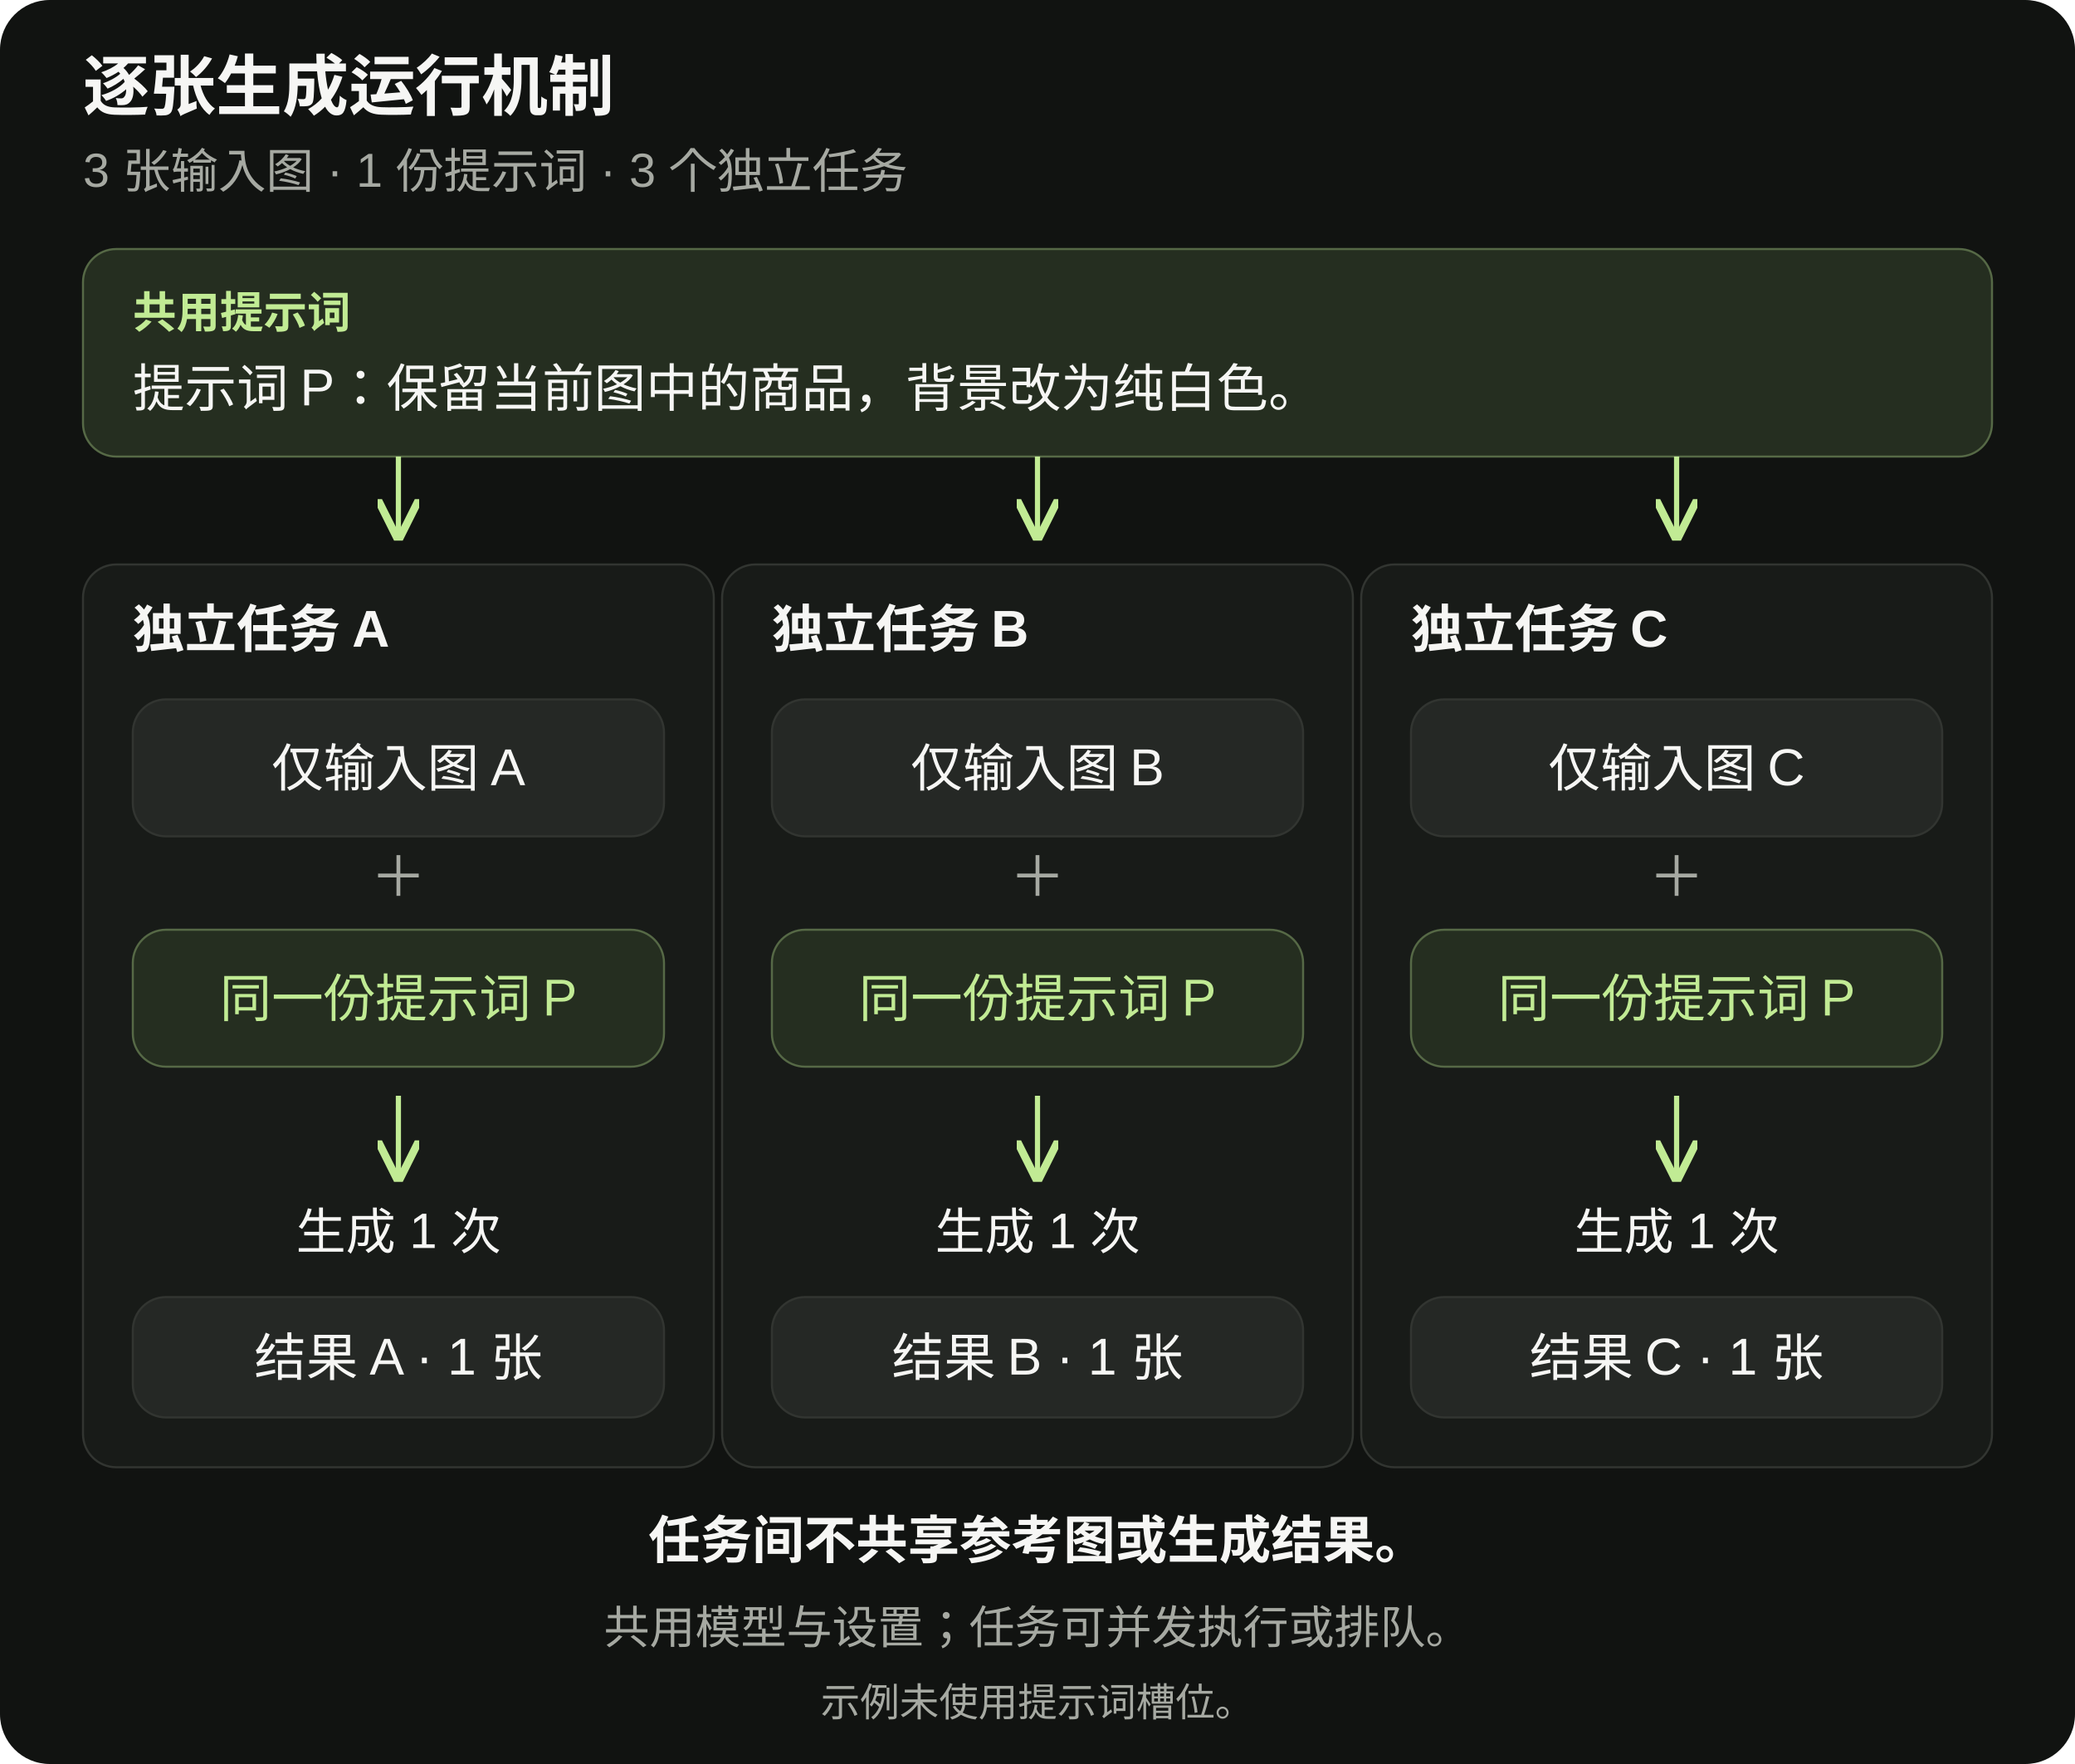
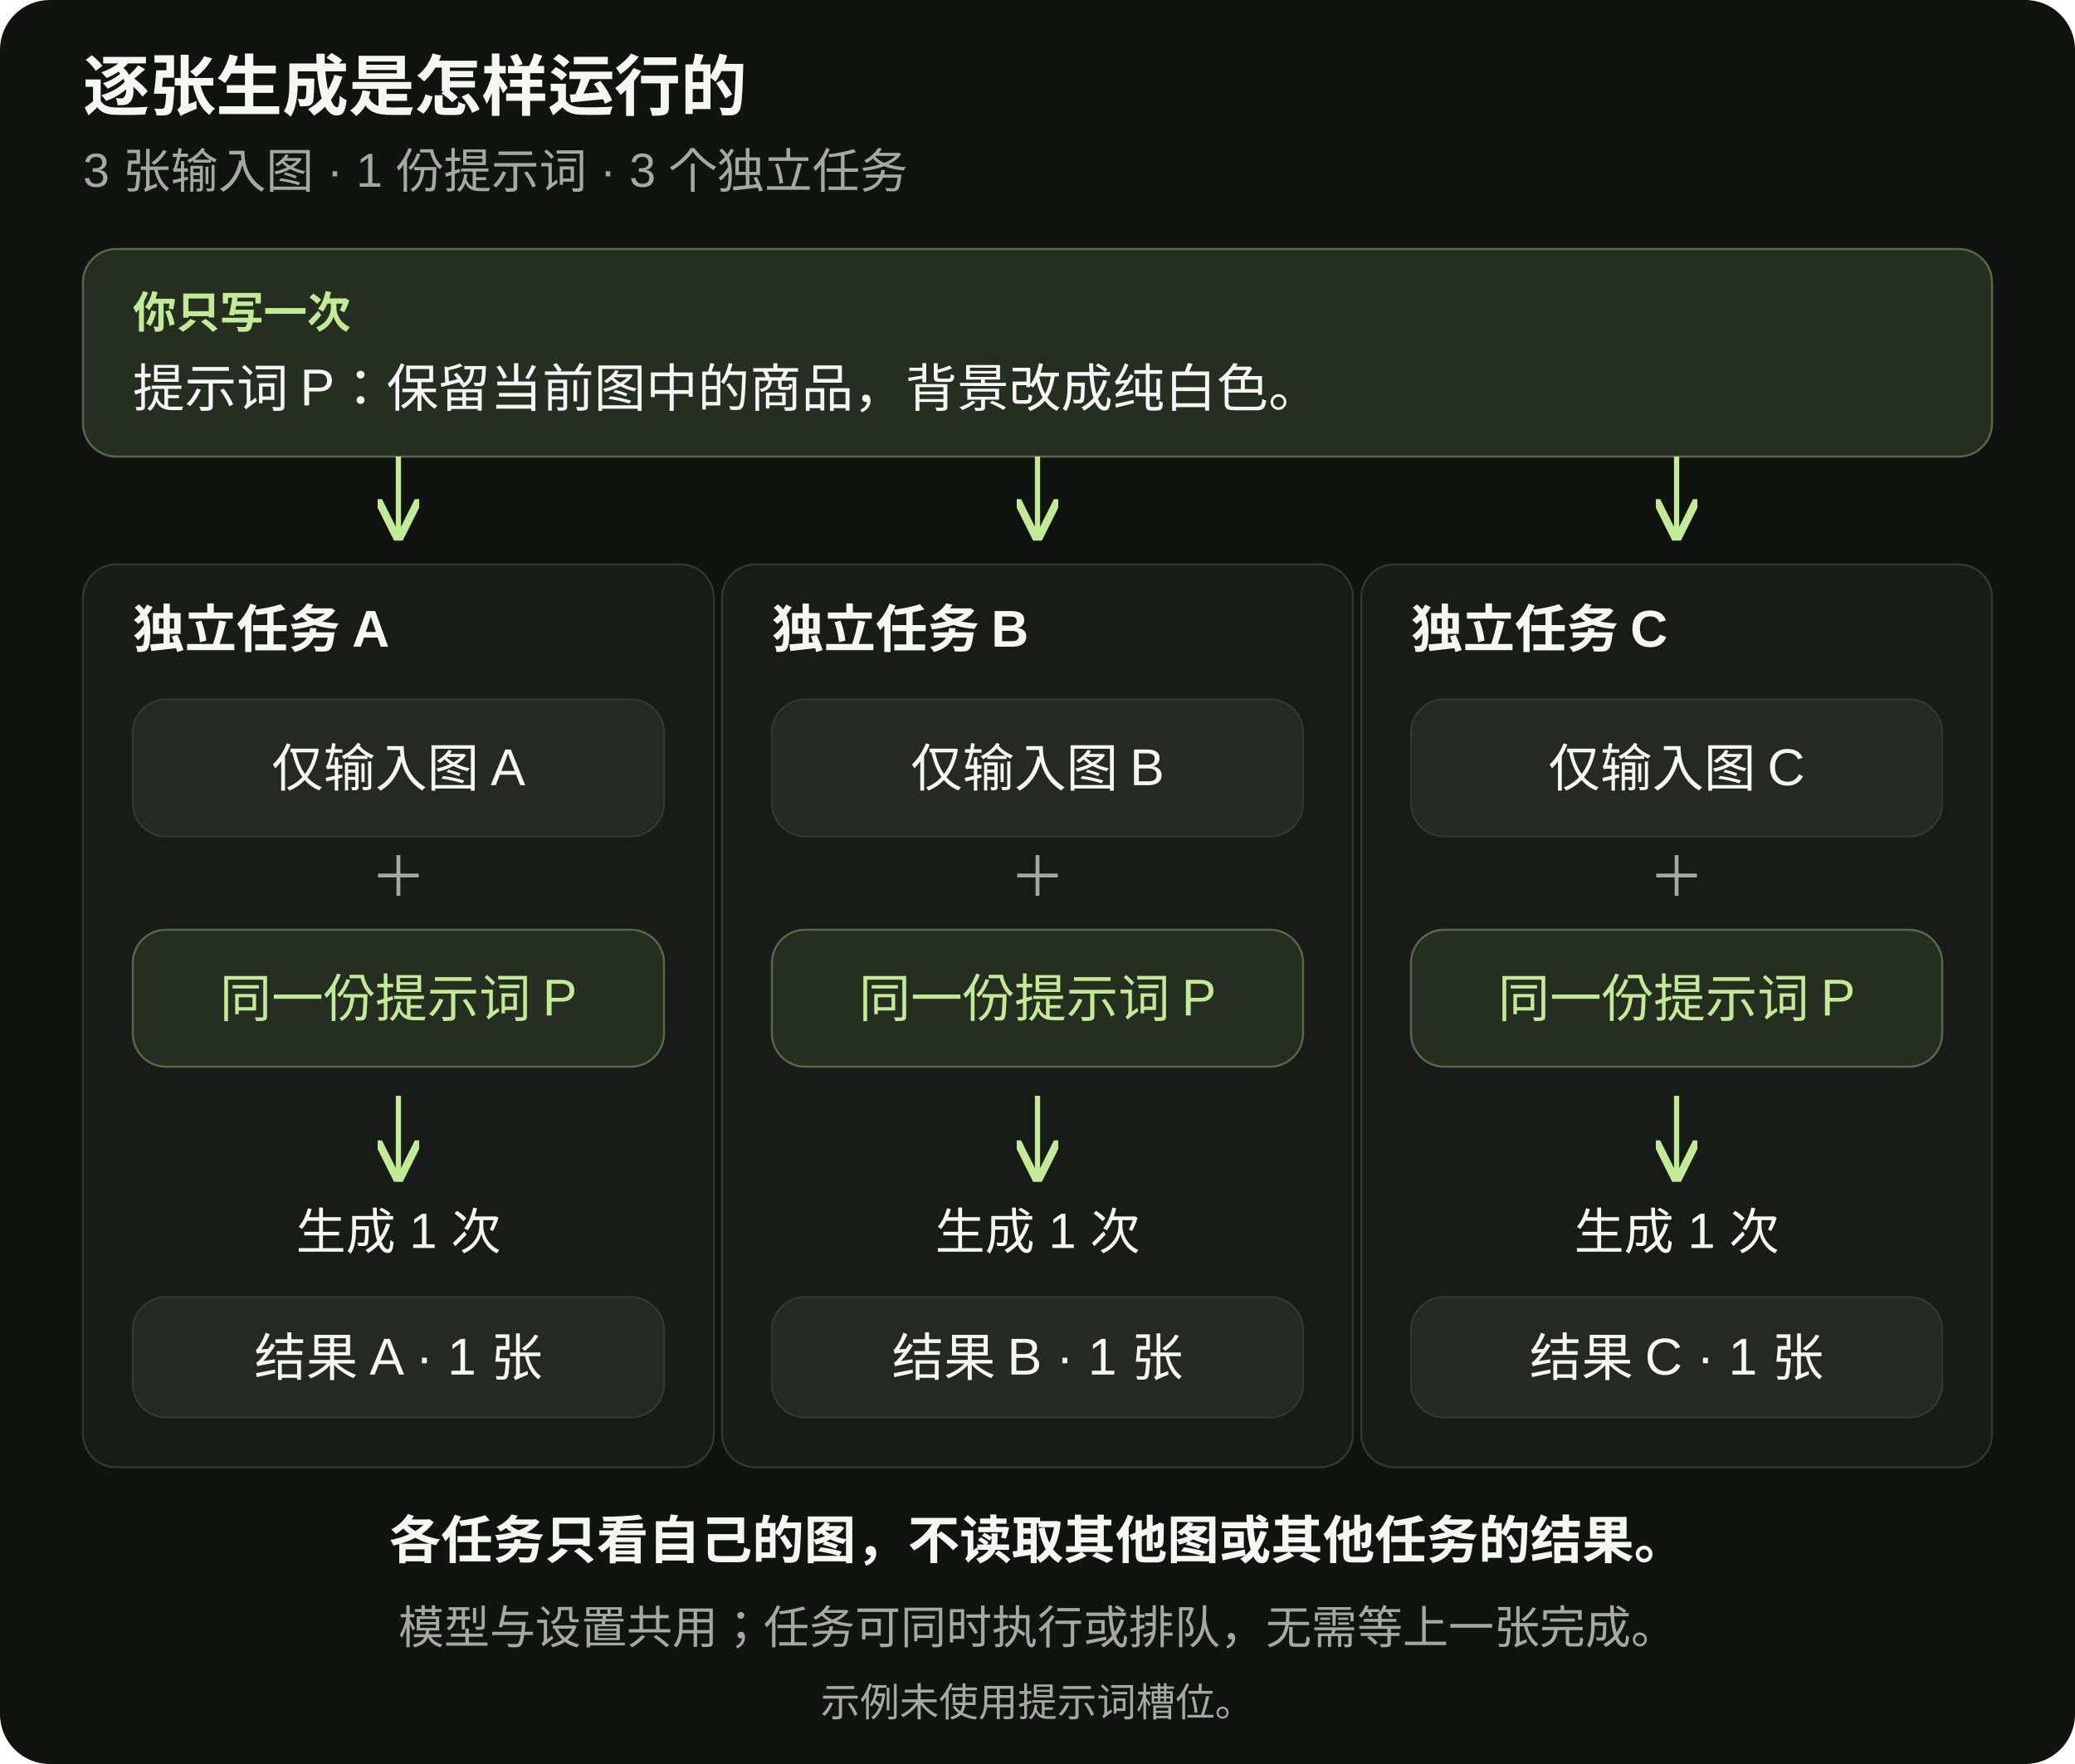
<svg xmlns="http://www.w3.org/2000/svg" width="1000" height="850" viewBox="0 0 1000 850" role="img">
  <defs>
    <marker id="arrow" markerWidth="8" markerHeight="8" refX="7" refY="4" orient="auto">
      <path d="M0 0 L8 4 L0 8" fill="none" stroke="#c1eb94" stroke-width="1.5" />
    </marker>
  </defs>
  <rect width="1000" height="850" rx="24" fill="#111311" />
  <g font-family="PingFang SC, Arial, sans-serif" fill="#f6f6f4">
-     <text x="40" y="53" font-size="32" fill="#f6f6f4" font-weight="600" text-anchor="start">逐张生成运行机制</text>
+     <text x="40" y="53" font-size="32" fill="#f6f6f4" font-weight="600" text-anchor="start">逐张生成是怎样运行的</text>
    <text x="40" y="90" font-size="23" fill="#a6a9a2" font-weight="400" text-anchor="start">3 张输入图 · 1 份提示词 · 3 个独立任务</text>
    <rect x="40" y="120" width="920" height="100" rx="16" fill="#252e20" stroke="#566946" />
-     <text x="64" y="158" font-size="21" fill="#c1eb94" font-weight="600" text-anchor="start">共用提示词</text>
-     <text x="64" y="196" font-size="25" fill="#f6f6f4" font-weight="400" text-anchor="start">提示词 P：保留当前图中的商品，背景改为纯白色。</text>
+     <text x="64" y="158" font-size="21" fill="#c1eb94" font-weight="600" text-anchor="start">你只写一次</text>
+     <text x="64" y="196" font-size="25" fill="#f6f6f4" font-weight="400" text-anchor="start">提示词 P：保留当前图中的商品，背景改成纯白色。</text>
    <path d="M192 220 V258" fill="none" stroke="#c1eb94" stroke-width="2.5" marker-end="url(#arrow)" />
    <path d="M500 220 V258" fill="none" stroke="#c1eb94" stroke-width="2.5" marker-end="url(#arrow)" />
    <path d="M808 220 V258" fill="none" stroke="#c1eb94" stroke-width="2.5" marker-end="url(#arrow)" />
    <rect x="40" y="272" width="304" height="435" rx="16" fill="#181b18" stroke="#323531" />
    <text x="64" y="312" font-size="25" fill="#f6f6f4" font-weight="600" text-anchor="start">独立任务 A</text>
    <rect x="64" y="337" width="256" height="66" rx="16" fill="#252825" stroke="#323531" />
    <text x="192" y="379" font-size="25" fill="#f6f6f4" font-weight="400" text-anchor="middle">仅输入图 A</text>
    <text x="192" y="432" font-size="27" fill="#a6a9a2" font-weight="400" text-anchor="middle">＋</text>
    <rect x="64" y="448" width="256" height="66" rx="16" fill="#252e20" stroke="#566946" />
    <text x="192" y="490" font-size="25" fill="#c1eb94" font-weight="400" text-anchor="middle">同一份提示词 P</text>
    <path d="M192 528 V567" fill="none" stroke="#c1eb94" stroke-width="2.5" marker-end="url(#arrow)" />
    <text x="192" y="602" font-size="24" fill="#f6f6f4" font-weight="400" text-anchor="middle">生成 1 次</text>
    <rect x="64" y="625" width="256" height="58" rx="16" fill="#252825" stroke="#323531" />
    <text x="192" y="663" font-size="25" fill="#f6f6f4" font-weight="400" text-anchor="middle">结果 A · 1 张</text>
    <rect x="348" y="272" width="304" height="435" rx="16" fill="#181b18" stroke="#323531" />
    <text x="372" y="312" font-size="25" fill="#f6f6f4" font-weight="600" text-anchor="start">独立任务 B</text>
    <rect x="372" y="337" width="256" height="66" rx="16" fill="#252825" stroke="#323531" />
    <text x="500" y="379" font-size="25" fill="#f6f6f4" font-weight="400" text-anchor="middle">仅输入图 B</text>
    <text x="500" y="432" font-size="27" fill="#a6a9a2" font-weight="400" text-anchor="middle">＋</text>
    <rect x="372" y="448" width="256" height="66" rx="16" fill="#252e20" stroke="#566946" />
    <text x="500" y="490" font-size="25" fill="#c1eb94" font-weight="400" text-anchor="middle">同一份提示词 P</text>
    <path d="M500 528 V567" fill="none" stroke="#c1eb94" stroke-width="2.5" marker-end="url(#arrow)" />
    <text x="500" y="602" font-size="24" fill="#f6f6f4" font-weight="400" text-anchor="middle">生成 1 次</text>
    <rect x="372" y="625" width="256" height="58" rx="16" fill="#252825" stroke="#323531" />
    <text x="500" y="663" font-size="25" fill="#f6f6f4" font-weight="400" text-anchor="middle">结果 B · 1 张</text>
    <rect x="656" y="272" width="304" height="435" rx="16" fill="#181b18" stroke="#323531" />
    <text x="680" y="312" font-size="25" fill="#f6f6f4" font-weight="600" text-anchor="start">独立任务 C</text>
    <rect x="680" y="337" width="256" height="66" rx="16" fill="#252825" stroke="#323531" />
    <text x="808" y="379" font-size="25" fill="#f6f6f4" font-weight="400" text-anchor="middle">仅输入图 C</text>
    <text x="808" y="432" font-size="27" fill="#a6a9a2" font-weight="400" text-anchor="middle">＋</text>
    <rect x="680" y="448" width="256" height="66" rx="16" fill="#252e20" stroke="#566946" />
    <text x="808" y="490" font-size="25" fill="#c1eb94" font-weight="400" text-anchor="middle">同一份提示词 P</text>
    <path d="M808 528 V567" fill="none" stroke="#c1eb94" stroke-width="2.5" marker-end="url(#arrow)" />
    <text x="808" y="602" font-size="24" fill="#f6f6f4" font-weight="400" text-anchor="middle">生成 1 次</text>
    <rect x="680" y="625" width="256" height="58" rx="16" fill="#252825" stroke="#323531" />
    <text x="808" y="663" font-size="25" fill="#f6f6f4" font-weight="400" text-anchor="middle">结果 C · 1 张</text>
-     <text x="500" y="751" font-size="25" fill="#f6f6f4" font-weight="600" text-anchor="middle">任务间不共享参考图或生成结果。</text>
-     <text x="500" y="792" font-size="22" fill="#a6a9a2" font-weight="400" text-anchor="middle">共用模型与设置；任务可并发执行或排队。</text>
+     <text x="500" y="751" font-size="25" fill="#f6f6f4" font-weight="600" text-anchor="middle">各任务只看自己的图，不读取其他图或其他任务的结果。</text>
+     <text x="500" y="792" font-size="22" fill="#a6a9a2" font-weight="400" text-anchor="middle">模型与设置共用；任务可同时执行或排队，无需等上一张完成。</text>
    <text x="500" y="827" font-size="19" fill="#a6a9a2" font-weight="400" text-anchor="middle">示例未使用提示词槽位。</text>
  </g>
</svg>
